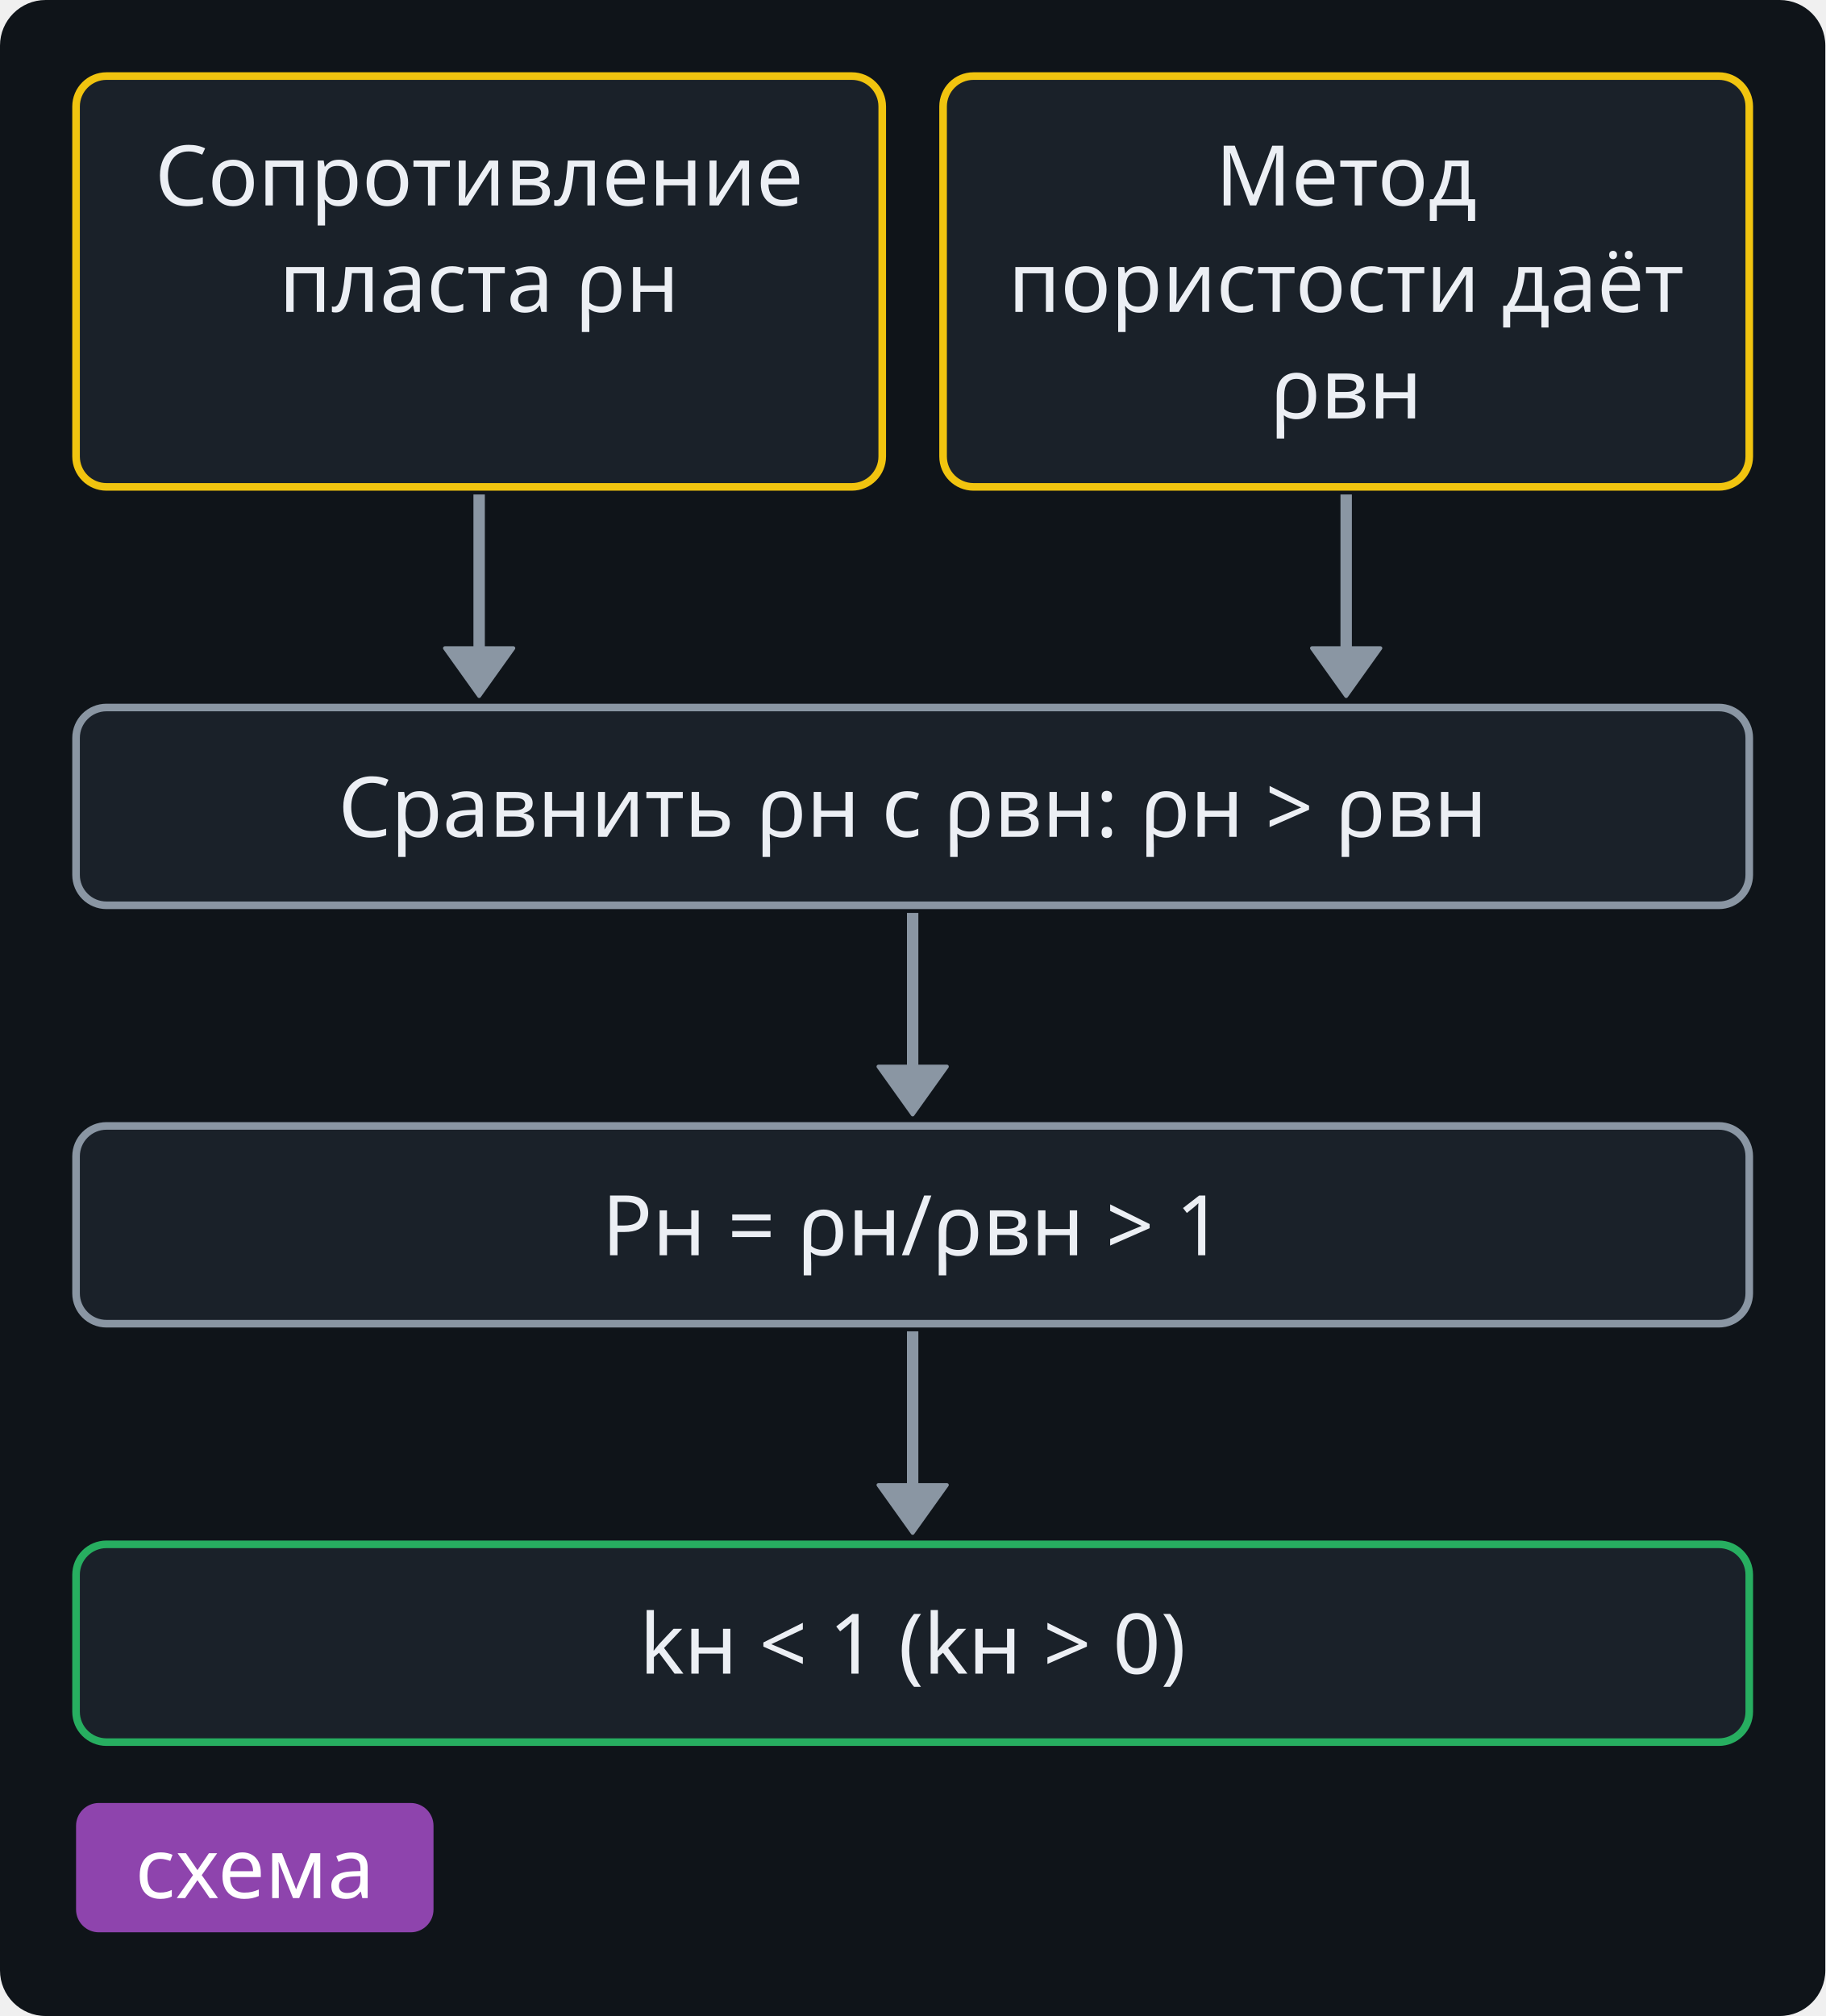
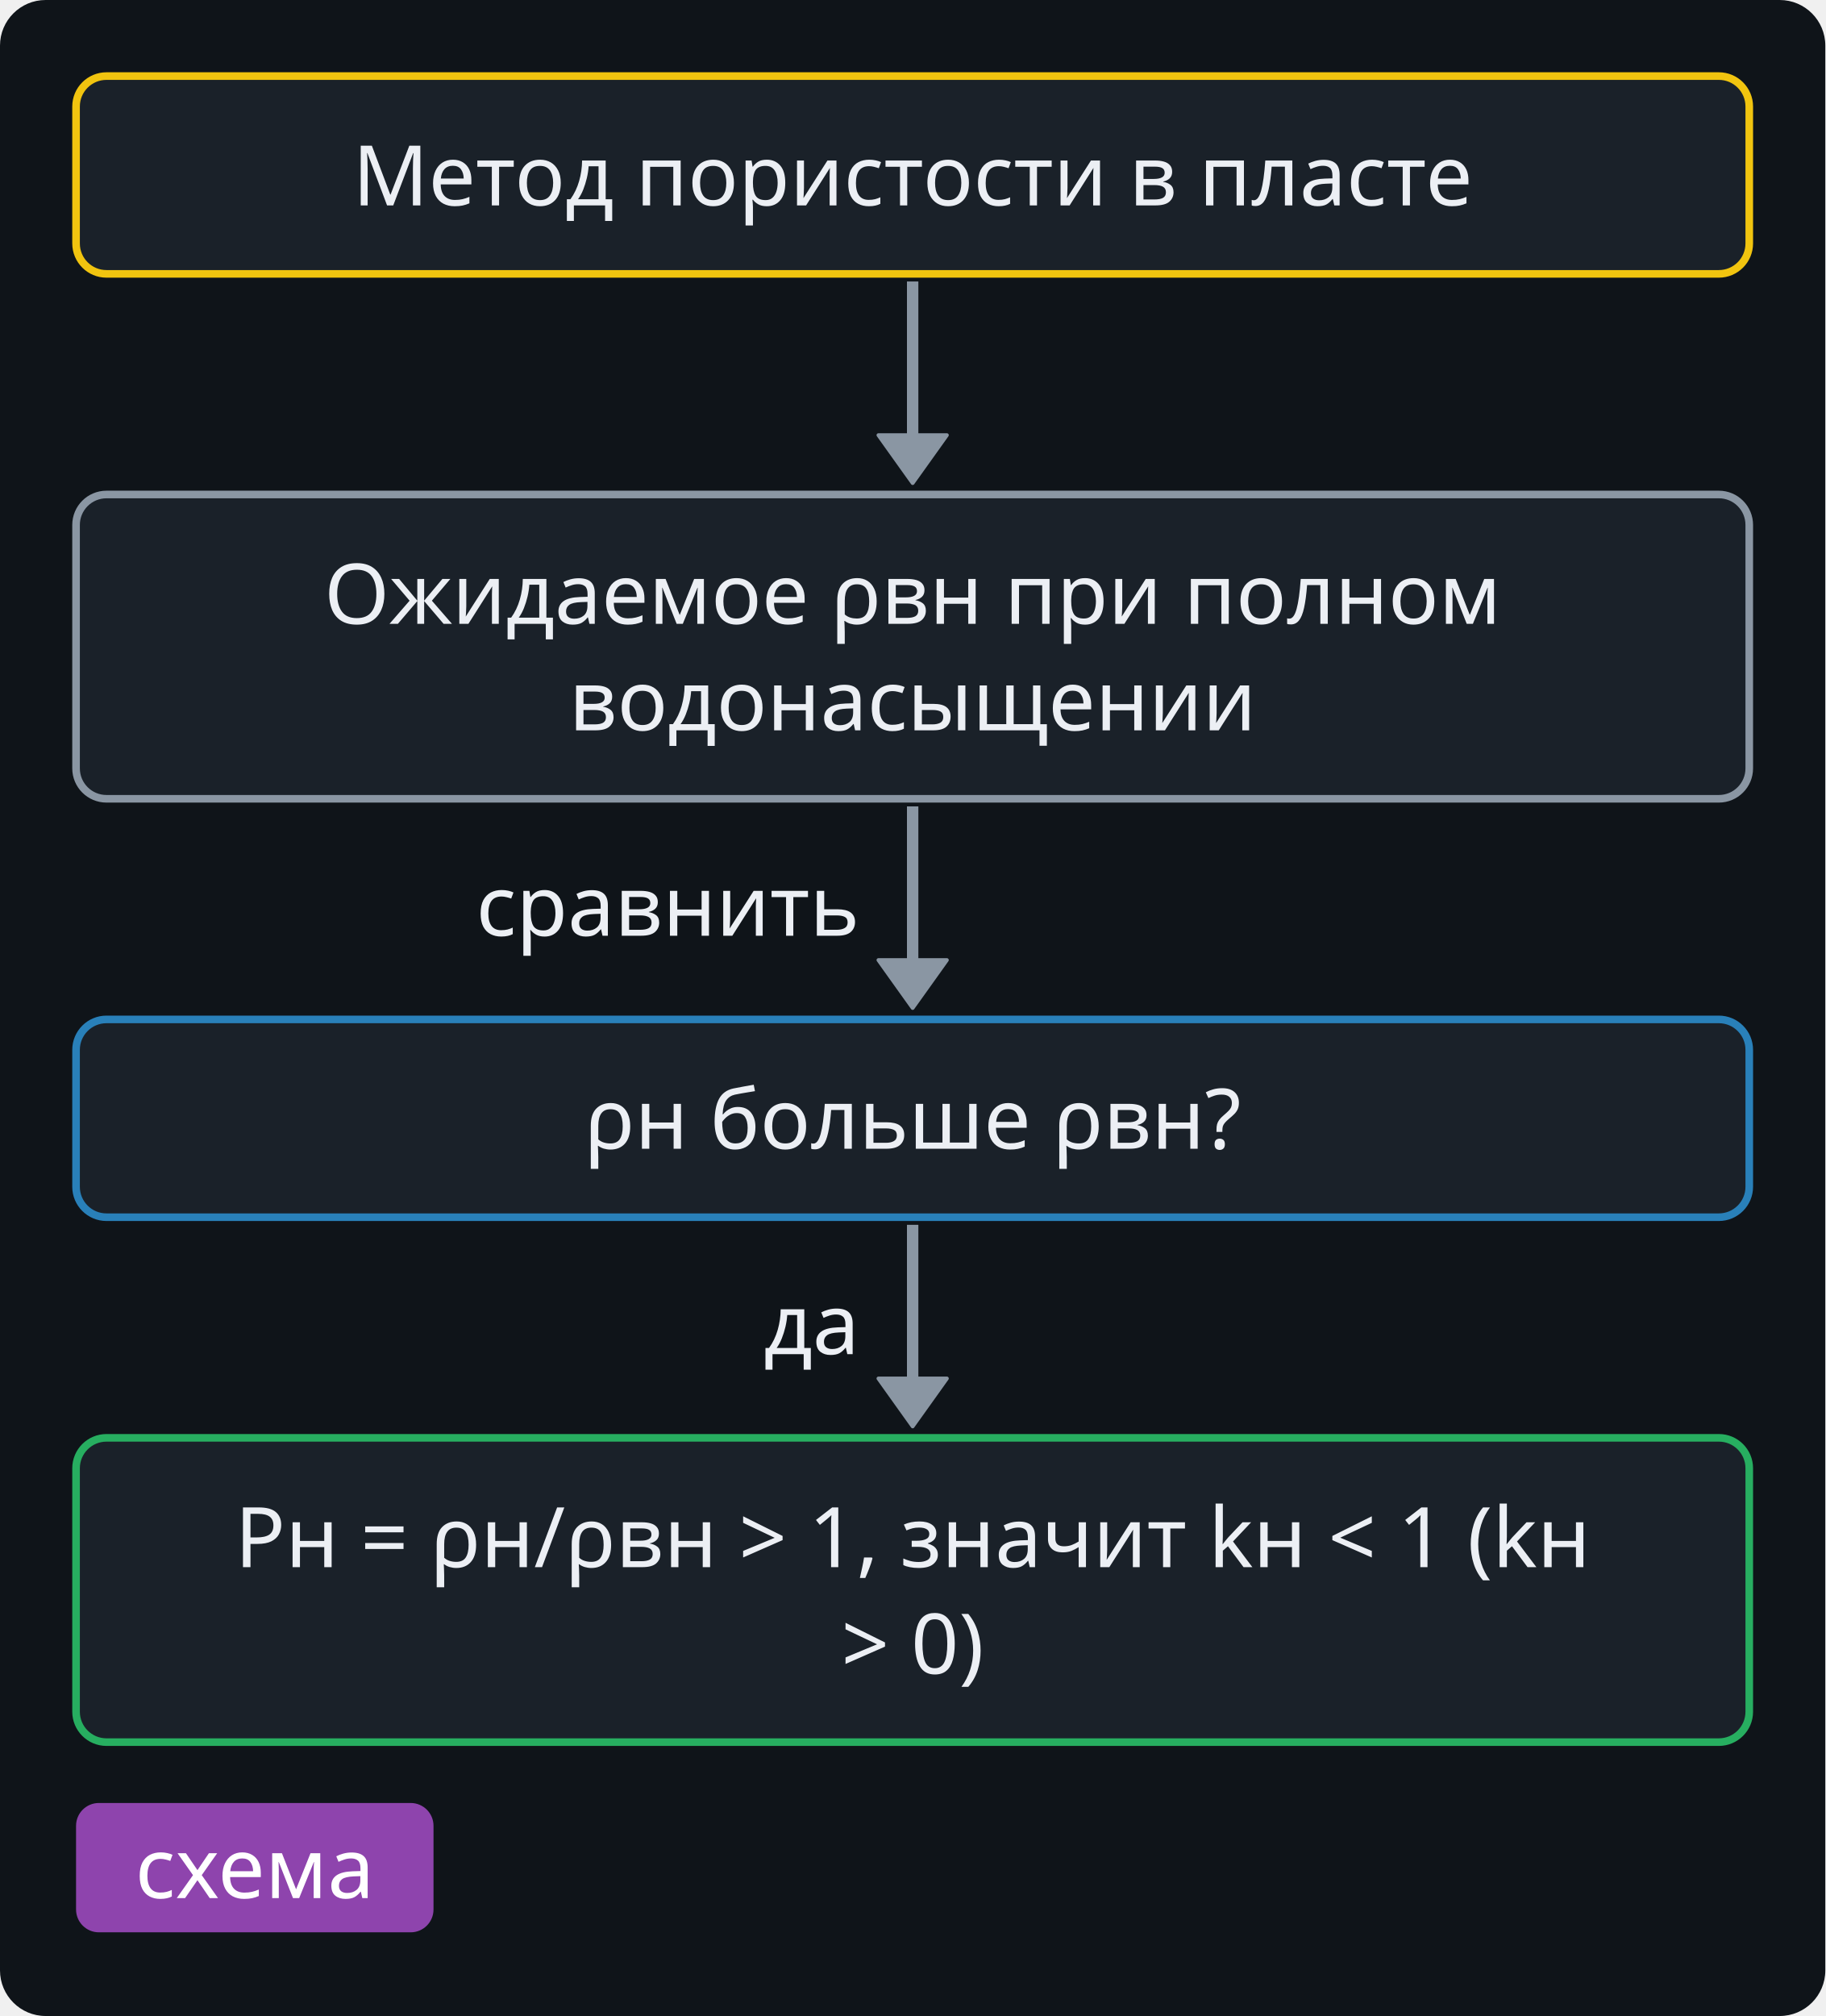
<svg xmlns="http://www.w3.org/2000/svg" viewBox="0 0 480 530" width="480" height="530" font-family="Segoe UI, sans-serif" role="img">
  <rect x="0.0" y="0.0" width="480.0" height="530.0" rx="12" fill="#0F1419" stroke="none" />
-   <rect x="20.0" y="20.0" width="212.0" height="108.0" rx="8" fill="#1A2129" stroke="#F1C40F" stroke-width="2" />
-   <text x="126.0" y="54.0" fill="#ECEFF4" font-size="22" font-weight="400" text-anchor="middle">Сопротивление</text>
-   <text x="126.0" y="82.0" fill="#ECEFF4" font-size="22" font-weight="400" text-anchor="middle">пласта ρн</text>
-   <rect x="248.0" y="20.0" width="212.0" height="108.0" rx="8" fill="#1A2129" stroke="#F1C40F" stroke-width="2" />
-   <text x="354.0" y="54.0" fill="#ECEFF4" font-size="22" font-weight="400" text-anchor="middle">Метод</text>
-   <text x="354.0" y="82.0" fill="#ECEFF4" font-size="22" font-weight="400" text-anchor="middle">пористости даёт</text>
-   <text x="354.0" y="110.0" fill="#ECEFF4" font-size="22" font-weight="400" text-anchor="middle">ρвн</text>
-   <rect x="20.0" y="186.0" width="440.0" height="52.0" rx="8" fill="#1A2129" stroke="#8A96A3" stroke-width="2" />
-   <text x="240.0" y="220.0" fill="#ECEFF4" font-size="22" font-weight="400" text-anchor="middle">Сравнить ρн с ρвн: ρн &gt; ρвн</text>
-   <rect x="20.0" y="296.0" width="440.0" height="52.0" rx="8" fill="#1A2129" stroke="#8A96A3" stroke-width="2" />
-   <text x="240.0" y="330.0" fill="#ECEFF4" font-size="22" font-weight="400" text-anchor="middle">Pн = ρн/ρвн &gt; 1</text>
-   <rect x="20.0" y="406.0" width="440.0" height="52.0" rx="8" fill="#1A2129" stroke="#27AE60" stroke-width="2" />
-   <text x="240.0" y="440.0" fill="#ECEFF4" font-size="22" font-weight="400" text-anchor="middle">kн &lt; 1 (kн &gt; 0)</text>
-   <line x1="126.0" y1="130.0" x2="126.0" y2="170.4" stroke="#8A96A3" stroke-width="3" />
-   <path d="M126.0,183.0 L117.0,170.4 L135.0,170.4 Z" fill="#8A96A3" stroke="#8A96A3" stroke-width="1" stroke-linejoin="round" />
-   <line x1="354.0" y1="130.0" x2="354.0" y2="170.4" stroke="#8A96A3" stroke-width="3" />
-   <path d="M354.0,183.0 L345.0,170.4 L363.0,170.4 Z" fill="#8A96A3" stroke="#8A96A3" stroke-width="1" stroke-linejoin="round" />
-   <line x1="240.0" y1="240.0" x2="240.0" y2="280.4" stroke="#8A96A3" stroke-width="3" />
-   <path d="M240.0,293.0 L231.0,280.4 L249.0,280.4 Z" fill="#8A96A3" stroke="#8A96A3" stroke-width="1" stroke-linejoin="round" />
-   <line x1="240.0" y1="350.0" x2="240.0" y2="390.4" stroke="#8A96A3" stroke-width="3" />
-   <path d="M240.0,403.0 L231.0,390.4 L249.0,390.4 Z" fill="#8A96A3" stroke="#8A96A3" stroke-width="1" stroke-linejoin="round" />
+   <rect x="20.0" y="20.0" width="440.0" height="52.0" rx="8" fill="#1A2129" stroke="#F1C40F" stroke-width="2" />
+   <text x="240.0" y="54.0" fill="#ECEFF4" font-size="22" font-weight="400" text-anchor="middle">Метод пористости в пласте</text>
+   <rect x="20.0" y="130.0" width="440.0" height="80.0" rx="8" fill="#1A2129" stroke="#8A96A3" stroke-width="2" />
+   <text x="240.0" y="164.0" fill="#ECEFF4" font-size="22" font-weight="400" text-anchor="middle">Ожидаемое ρвн при полном</text>
+   <text x="240.0" y="192.0" fill="#ECEFF4" font-size="22" font-weight="400" text-anchor="middle">водонасыщении</text>
+   <rect x="20.0" y="268.0" width="440.0" height="52.0" rx="8" fill="#1A2129" stroke="#2980B9" stroke-width="2" />
+   <text x="240.0" y="302.0" fill="#ECEFF4" font-size="22" font-weight="400" text-anchor="middle">ρн больше ρвн?</text>
+   <rect x="20.0" y="378.0" width="440.0" height="80.0" rx="8" fill="#1A2129" stroke="#27AE60" stroke-width="2" />
+   <text x="240.0" y="412.0" fill="#ECEFF4" font-size="22" font-weight="400" text-anchor="middle">Pн = ρн/ρвн &gt; 1, значит kн &lt; 1 (kн</text>
+   <text x="240.0" y="440.0" fill="#ECEFF4" font-size="22" font-weight="400" text-anchor="middle">&gt; 0)</text>
+   <line x1="240.0" y1="74.0" x2="240.0" y2="114.4" stroke="#8A96A3" stroke-width="3" />
+   <path d="M240.0,127.0 L231.0,114.4 L249.0,114.4 Z" fill="#8A96A3" stroke="#8A96A3" stroke-width="1" stroke-linejoin="round" />
+   <line x1="240.0" y1="212.0" x2="240.0" y2="252.4" stroke="#8A96A3" stroke-width="3" />
+   <path d="M240.0,265.0 L231.0,252.4 L249.0,252.4 Z" fill="#8A96A3" stroke="#8A96A3" stroke-width="1" stroke-linejoin="round" />
+   <text x="226.0" y="246.0" fill="#ECEFF4" font-size="22" font-weight="400" text-anchor="end">сравнить</text>
+   <line x1="240.0" y1="322.0" x2="240.0" y2="362.4" stroke="#8A96A3" stroke-width="3" />
+   <path d="M240.0,375.0 L231.0,362.4 L249.0,362.4 Z" fill="#8A96A3" stroke="#8A96A3" stroke-width="1" stroke-linejoin="round" />
+   <text x="226.0" y="356.0" fill="#ECEFF4" font-size="22" font-weight="400" text-anchor="end">да</text>
  <rect x="20.0" y="474.0" width="94.0" height="34.0" rx="6" fill="#8E44AD" stroke="none" />
  <text x="67.0" y="499.0" fill="#FFFFFF" font-size="22" font-weight="400" text-anchor="middle">схема</text>
</svg>
